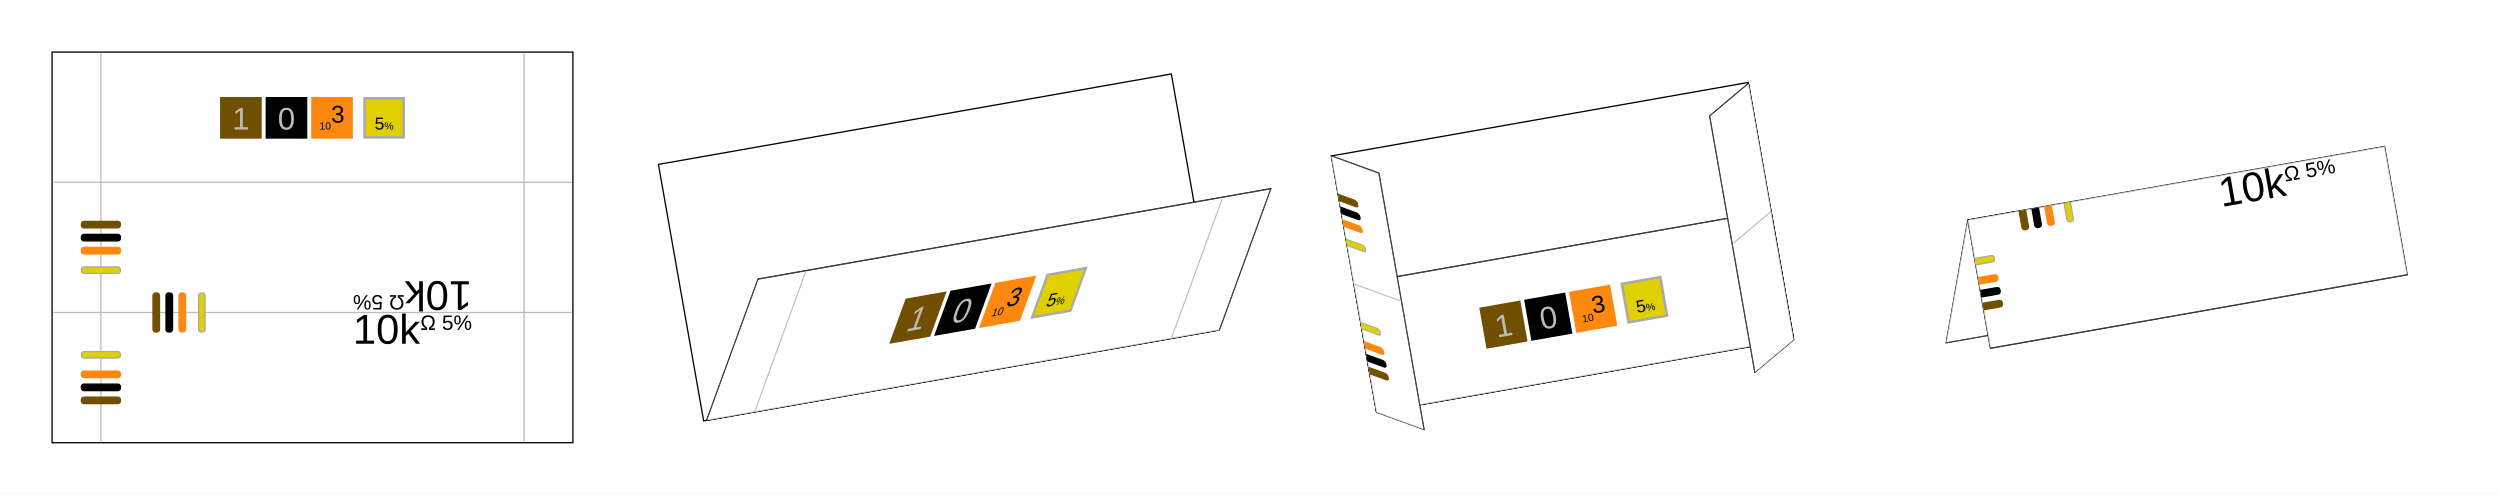
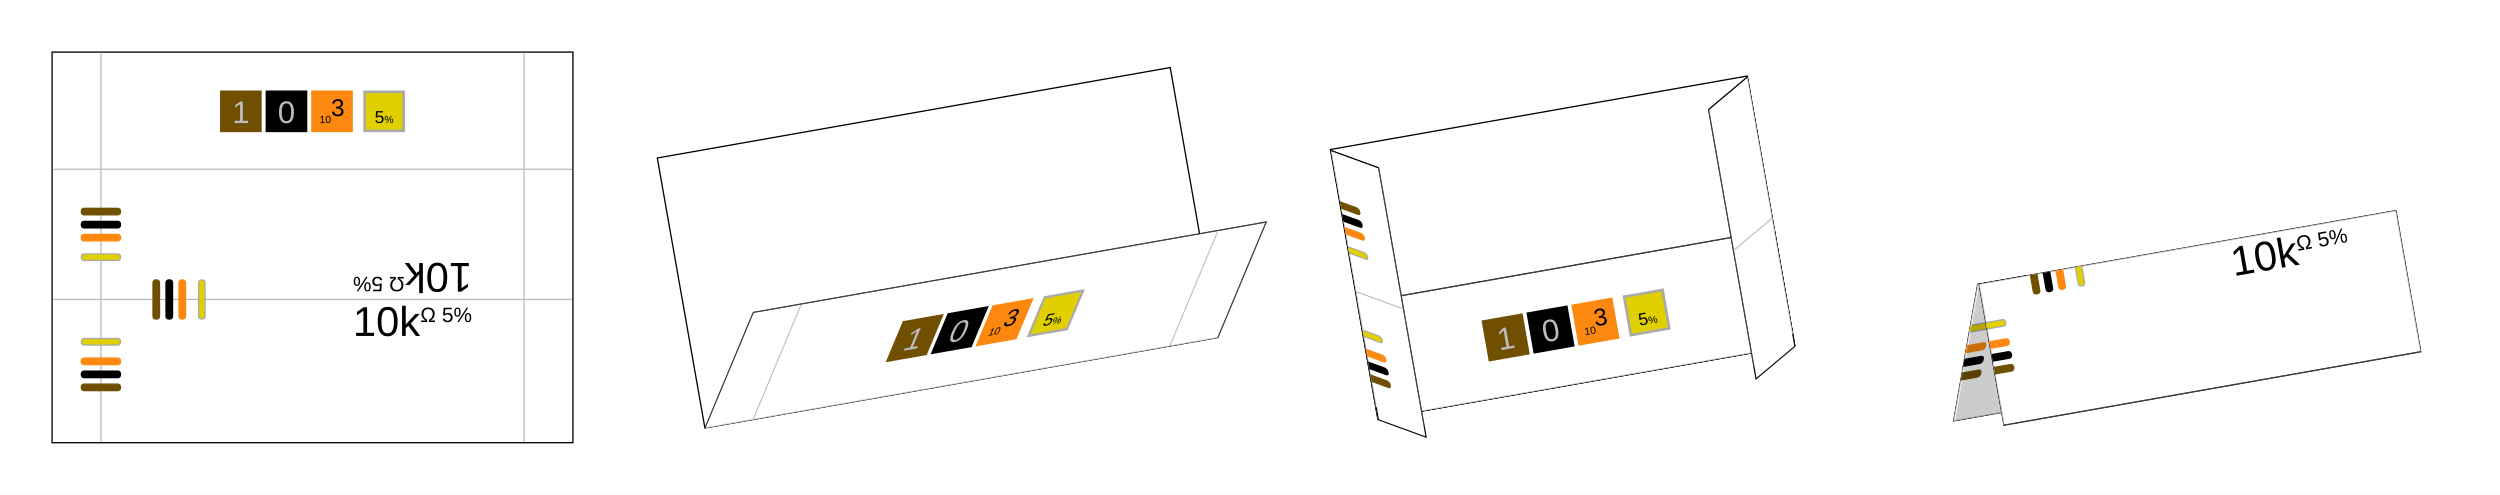
<svg xmlns="http://www.w3.org/2000/svg" xmlns:xlink="http://www.w3.org/1999/xlink" version="1.1" width="480" height="95">
  <defs>
    <style>
            text {
                font-family: Arial, sans-serif;
            }
            symbol {
                overflow: visible;
            }
            .background {
                fill: #FFF;
                stroke: none;
            }
            .cut {
                fill: none;
                stroke: #000;
                stroke-width: 1;
            }
            .fold {
                fill: none;
                stroke: #BBB;
                stroke-width: 1;
            }
            .bar {
                stroke: none;
                stroke-width: 1;
            }
            rect.Bk { fill: #000000; stroke: #000000; }
            rect.Bn { fill: #705000; stroke: #705000; }
            rect.Rd { fill: #E54444; stroke: #E54444; }
            rect.Og { fill: #FC8810; stroke: #FC8810; }
            rect.Yw { fill: #EEEE00; stroke: #EEEE00; }
            rect.Gn { fill: #00A000; stroke: #00A000; }
            rect.Bl { fill: #0000FF; stroke: #0000FF; }
            rect.Vt { fill: #C050DD; stroke: #C050DD; }
            rect.Gy { fill: #AAAAAA; stroke: #AAAAAA; }
            rect.Wt { fill: #FFFFFF; stroke: #AAAAAA; }
            rect.Gd { fill: #E0D000; stroke: #AAAAAA; }
            rect.Sr { fill: #DDDDDD; stroke: #AAAAAA; }
            symbol.box rect { stroke-width: 2; }
            symbol.box text { text-anchor: middle; }
            symbol.box.Bk text { fill: #BBBBBB; stroke: none; }
            symbol.box.Bn text { fill: #BBBBBB; stroke: none; }
            symbol.box.Bl text { fill: #BBBBBB; stroke: none; }
            symbol.box.multiplier tspan { baseline-shift: 4pt; }
            text.leaf1 { text-anchor: begin; }
            text.leaf2 { text-anchor: end; }
            .envelope text tspan { baseline-shift: 8pt; }
            rect.paper {
                fill: #FFF;
                stroke: #000;
                stroke-width: 0.25;
            }
        </style>
    <symbol id="hbar-Sr">
      <rect class="bar Sr" x="0" y="0" width="30" height="5" rx="2" ry="2" />
    </symbol>
    <symbol id="hbar-Gd">
      <rect class="bar Gd" x="0" y="0" width="30" height="5" rx="2" ry="2" />
    </symbol>
    <symbol id="hbar-Bk">
      <rect class="bar Bk" x="0" y="0" width="30" height="5" rx="2" ry="2" />
    </symbol>
    <symbol id="hbar-Bn">
      <rect class="bar Bn" x="0" y="0" width="30" height="5" rx="2" ry="2" />
    </symbol>
    <symbol id="hbar-Rd">
      <rect class="bar Rd" x="0" y="0" width="30" height="5" rx="2" ry="2" />
    </symbol>
    <symbol id="hbar-Og">
      <rect class="bar Og" x="0" y="0" width="30" height="5" rx="2" ry="2" />
    </symbol>
    <symbol id="hbar-Yw">
      <rect class="bar Yw" x="0" y="0" width="30" height="5" rx="2" ry="2" />
    </symbol>
    <symbol id="hbar-Gn">
      <rect class="bar Gn" x="0" y="0" width="30" height="5" rx="2" ry="2" />
    </symbol>
    <symbol id="hbar-Bl">
      <rect class="bar Bl" x="0" y="0" width="30" height="5" rx="2" ry="2" />
    </symbol>
    <symbol id="hbar-Vt">
      <rect class="bar Vt" x="0" y="0" width="30" height="5" rx="2" ry="2" />
    </symbol>
    <symbol id="hbar-Gy">
      <rect class="bar Gy" x="0" y="0" width="30" height="5" rx="2" ry="2" />
    </symbol>
    <symbol id="hbar-Wt">
      <rect class="bar Wt" x="0" y="0" width="30" height="5" rx="2" ry="2" />
    </symbol>
    <symbol id="vbar-Sr">
      <rect class="bar Sr" x="0" y="0" width="5" height="30" rx="2" ry="2" />
    </symbol>
    <symbol id="vbar-Gd">
      <rect class="bar Gd" x="0" y="0" width="5" height="30" rx="2" ry="2" />
    </symbol>
    <symbol id="vbar-Bk">
      <rect class="bar Bk" x="0" y="0" width="5" height="30" rx="2" ry="2" />
    </symbol>
    <symbol id="vbar-Bn">
      <rect class="bar Bn" x="0" y="0" width="5" height="30" rx="2" ry="2" />
    </symbol>
    <symbol id="vbar-Rd">
      <rect class="bar Rd" x="0" y="0" width="5" height="30" rx="2" ry="2" />
    </symbol>
    <symbol id="vbar-Og">
      <rect class="bar Og" x="0" y="0" width="5" height="30" rx="2" ry="2" />
    </symbol>
    <symbol id="vbar-Yw">
      <rect class="bar Yw" x="0" y="0" width="5" height="30" rx="2" ry="2" />
    </symbol>
    <symbol id="vbar-Gn">
      <rect class="bar Gn" x="0" y="0" width="5" height="30" rx="2" ry="2" />
    </symbol>
    <symbol id="vbar-Bl">
      <rect class="bar Bl" x="0" y="0" width="5" height="30" rx="2" ry="2" />
    </symbol>
    <symbol id="vbar-Vt">
      <rect class="bar Vt" x="0" y="0" width="5" height="30" rx="2" ry="2" />
    </symbol>
    <symbol id="vbar-Gy">
      <rect class="bar Gy" x="0" y="0" width="5" height="30" rx="2" ry="2" />
    </symbol>
    <symbol id="vbar-Wt">
      <rect class="bar Wt" x="0" y="0" width="5" height="30" rx="2" ry="2" />
    </symbol>
    <symbol id="box-digit-Bk" class="box digit Bk">
      <rect class="Bk" x="0" y="0" width="30" height="30" />
      <text x="15" y="24" font-size="18pt">0</text>
    </symbol>
    <symbol id="box-digit-Bn" class="box digit Bn">
      <rect class="Bn" x="0" y="0" width="30" height="30" />
      <text x="15" y="24" font-size="18pt">1</text>
    </symbol>
    <symbol id="box-digit-Rd" class="box digit Rd">
      <rect class="Rd" x="0" y="0" width="30" height="30" />
      <text x="15" y="24" font-size="18pt">2</text>
    </symbol>
    <symbol id="box-digit-Og" class="box digit Og">
      <rect class="Og" x="0" y="0" width="30" height="30" />
      <text x="15" y="24" font-size="18pt">3</text>
    </symbol>
    <symbol id="box-digit-Yw" class="box digit Yw">
      <rect class="Yw" x="0" y="0" width="30" height="30" />
      <text x="15" y="24" font-size="18pt">4</text>
    </symbol>
    <symbol id="box-digit-Gn" class="box digit Gn">
      <rect class="Gn" x="0" y="0" width="30" height="30" />
      <text x="15" y="24" font-size="18pt">5</text>
    </symbol>
    <symbol id="box-digit-Bl" class="box digit Bl">
      <rect class="Bl" x="0" y="0" width="30" height="30" />
      <text x="15" y="24" font-size="18pt">6</text>
    </symbol>
    <symbol id="box-digit-Vt" class="box digit Vt">
      <rect class="Vt" x="0" y="0" width="30" height="30" />
      <text x="15" y="24" font-size="18pt">7</text>
    </symbol>
    <symbol id="box-digit-Gy" class="box digit Gy">
      <rect class="Gy" x="0" y="0" width="30" height="30" />
      <text x="15" y="24" font-size="18pt">8</text>
    </symbol>
    <symbol id="box-digit-Wt" class="box digit Wt">
      <rect class="Wt" x="0" y="0" width="30" height="30" />
      <text x="15" y="24" font-size="18pt">9</text>
    </symbol>
    <symbol id="box-multiplier-Sr" class="box multiplier Sr">
      <rect class="Sr" x="0" y="0" width="30" height="30" />
      <text x="15" y="24" font-size="6pt">10<tspan font-size="14pt">-2</tspan>
      </text>
    </symbol>
    <symbol id="box-multiplier-Gd" class="box multiplier Gd">
      <rect class="Gd" x="0" y="0" width="30" height="30" />
      <text x="15" y="24" font-size="6pt">10<tspan font-size="14pt">-1</tspan>
      </text>
    </symbol>
    <symbol id="box-multiplier-Bk" class="box multiplier Bk">
      <rect class="Bk" x="0" y="0" width="30" height="30" />
      <text x="15" y="24" font-size="6pt">10<tspan font-size="14pt">0</tspan>
      </text>
    </symbol>
    <symbol id="box-multiplier-Bn" class="box multiplier Bn">
      <rect class="Bn" x="0" y="0" width="30" height="30" />
      <text x="15" y="24" font-size="6pt">10<tspan font-size="14pt">1</tspan>
      </text>
    </symbol>
    <symbol id="box-multiplier-Rd" class="box multiplier Rd">
      <rect class="Rd" x="0" y="0" width="30" height="30" />
      <text x="15" y="24" font-size="6pt">10<tspan font-size="14pt">2</tspan>
      </text>
    </symbol>
    <symbol id="box-multiplier-Og" class="box multiplier Og">
      <rect class="Og" x="0" y="0" width="30" height="30" />
      <text x="15" y="24" font-size="6pt">10<tspan font-size="14pt">3</tspan>
      </text>
    </symbol>
    <symbol id="box-multiplier-Yw" class="box multiplier Yw">
      <rect class="Yw" x="0" y="0" width="30" height="30" />
      <text x="15" y="24" font-size="6pt">10<tspan font-size="14pt">4</tspan>
      </text>
    </symbol>
    <symbol id="box-multiplier-Gn" class="box multiplier Gn">
      <rect class="Gn" x="0" y="0" width="30" height="30" />
      <text x="15" y="24" font-size="6pt">10<tspan font-size="14pt">5</tspan>
      </text>
    </symbol>
    <symbol id="box-multiplier-Bl" class="box multiplier Bl">
      <rect class="Bl" x="0" y="0" width="30" height="30" />
      <text x="15" y="24" font-size="6pt">10<tspan font-size="14pt">6</tspan>
      </text>
    </symbol>
    <symbol id="box-multiplier-Vt" class="box multiplier Vt">
      <rect class="Vt" x="0" y="0" width="30" height="30" />
      <text x="15" y="24" font-size="6pt">10<tspan font-size="14pt">7</tspan>
      </text>
    </symbol>
    <symbol id="box-multiplier-Gy" class="box multiplier Gy">
      <rect class="Gy" x="0" y="0" width="30" height="30" />
      <text x="15" y="24" font-size="6pt">10<tspan font-size="14pt">8</tspan>
      </text>
    </symbol>
    <symbol id="box-multiplier-Wt" class="box multiplier Wt">
      <rect class="Wt" x="0" y="0" width="30" height="30" />
      <text x="15" y="24" font-size="6pt">10<tspan font-size="14pt">9</tspan>
      </text>
    </symbol>
    <symbol id="box-tolerance-Sr" class="box tolerance Sr">
      <rect class="Sr" x="0" y="0" width="30" height="30" />
      <text x="15" y="24" font-size="10pt">10<tspan font-size="6pt">%</tspan>
      </text>
    </symbol>
    <symbol id="box-tolerance-Gd" class="box tolerance Gd">
      <rect class="Gd" x="0" y="0" width="30" height="30" />
      <text x="15" y="24" font-size="10pt">5<tspan font-size="6pt">%</tspan>
      </text>
    </symbol>
    <symbol id="box-tolerance-Bn" class="box tolerance Bn">
      <rect class="Bn" x="0" y="0" width="30" height="30" />
      <text x="15" y="24" font-size="10pt">1<tspan font-size="6pt">%</tspan>
      </text>
    </symbol>
    <symbol id="box-tolerance-Rd" class="box tolerance Rd">
      <rect class="Rd" x="0" y="0" width="30" height="30" />
      <text x="15" y="24" font-size="10pt">2<tspan font-size="6pt">%</tspan>
      </text>
    </symbol>
    <symbol id="box-tolerance-Gn" class="box tolerance Gn">
      <rect class="Gn" x="0" y="0" width="30" height="30" />
      <text x="15" y="24" font-size="10pt">½<tspan font-size="6pt">%</tspan>
      </text>
    </symbol>
    <symbol id="box-tolerance-Bl" class="box tolerance Bl">
      <rect class="Bl" x="0" y="0" width="30" height="30" />
      <text x="15" y="24" font-size="10pt">¼<tspan font-size="6pt">%</tspan>
      </text>
    </symbol>
    <symbol id="envelope">
      <rect class="paper" x="0" y="0" width="100" height="75" />
      <svg width="100" height="75" viewBox="0 0 400 300">
        <line class="fold" x1="37.5" x2="37.5" y1="1" y2="299" />
        <line class="fold" x1="362.5" x2="362.5" y1="1" y2="299" />
-         <line class="fold" x1="1" x2="399" y1="100" y2="100" />
-         <line class="fold" x1="1" x2="399" y1="200" y2="200" />
+         <line class="fold" x1="1" x2="399" y1="90" y2="90" />
+         <line class="fold" x1="1" x2="399" y1="190" y2="190" />
        <g class="envelope">
-           <text class="leaf1" x="322.5" y="200" font-size="24pt" transform="rotate(180 322.5,188)">10k<tspan font-size="12pt">Ω 5%</tspan>
+           <text class="leaf1" x="322.5" y="186" font-size="24pt" transform="rotate(180 322.5,174)">10k<tspan font-size="12pt">Ω 5%</tspan>
          </text>
-           <text class="leaf2" x="322.5" y="224" font-size="24pt">10k<tspan font-size="12pt">Ω 5%</tspan>
+           <text class="leaf2" x="322.5" y="218" font-size="24pt">10k<tspan font-size="12pt">Ω 5%</tspan>
          </text>
-           <use x="77.5" y="185" xlink:href="#vbar-Bn" />
-           <use x="22.5" y="130" xlink:href="#hbar-Bn" />
-           <use x="22.5" y="265" xlink:href="#hbar-Bn" />
-           <use x="130" y="35.5" xlink:href="#box-digit-Bn" />
-           <use x="87.5" y="185" xlink:href="#vbar-Bk" />
-           <use x="22.5" y="140" xlink:href="#hbar-Bk" />
-           <use x="22.5" y="255" xlink:href="#hbar-Bk" />
-           <use x="165" y="35.5" xlink:href="#box-digit-Bk" />
-           <use x="97.5" y="185" xlink:href="#vbar-Og" />
-           <use x="22.5" y="150" xlink:href="#hbar-Og" />
-           <use x="22.5" y="245" xlink:href="#hbar-Og" />
-           <use x="200" y="35.5" xlink:href="#box-multiplier-Og" />
-           <use x="112.5" y="185" xlink:href="#vbar-Gd" />
-           <use x="22.5" y="165" xlink:href="#hbar-Gd" />
-           <use x="22.5" y="230" xlink:href="#hbar-Gd" />
-           <use x="240" y="35.5" xlink:href="#box-tolerance-Gd" />
+           <use x="77.5" y="175" xlink:href="#vbar-Bn" />
+           <use x="22.5" y="120" xlink:href="#hbar-Bn" />
+           <use x="22.5" y="255" xlink:href="#hbar-Bn" />
+           <use x="130" y="30.5" xlink:href="#box-digit-Bn" />
+           <use x="87.5" y="175" xlink:href="#vbar-Bk" />
+           <use x="22.5" y="130" xlink:href="#hbar-Bk" />
+           <use x="22.5" y="245" xlink:href="#hbar-Bk" />
+           <use x="165" y="30.5" xlink:href="#box-digit-Bk" />
+           <use x="97.5" y="175" xlink:href="#vbar-Og" />
+           <use x="22.5" y="140" xlink:href="#hbar-Og" />
+           <use x="22.5" y="235" xlink:href="#hbar-Og" />
+           <use x="200" y="30.5" xlink:href="#box-multiplier-Og" />
+           <use x="112.5" y="175" xlink:href="#vbar-Gd" />
+           <use x="22.5" y="155" xlink:href="#hbar-Gd" />
+           <use x="22.5" y="220" xlink:href="#hbar-Gd" />
+           <use x="240" y="30.5" xlink:href="#box-tolerance-Gd" />
        </g>
      </svg>
    </symbol>
    <symbol id="envelope-leaf0">
      <clipPath id="envelope-clip-leaf0">
-         <rect x="9.375" y="0" width="81.25" height="25" />
-       </clipPath>
-       <rect class="paper" x="0" y="0" width="81.25" height="25" />
+         <rect x="9.375" y="0" width="81.25" height="22.5" />
+       </clipPath>
+       <rect class="paper" x="0" y="0" width="81.25" height="22.5" />
      <use x="0" y="0" transform="translate(-9.375 0)" clip-path="url(#envelope-clip-leaf0)" xlink:href="#envelope" />
    </symbol>
    <symbol id="envelope-leaf0-full">
      <clipPath id="envelope-clip-leaf0-full">
-         <rect x="0" y="0" width="100" height="25" />
-       </clipPath>
-       <rect class="paper" x="0" y="0" width="100" height="25" />
+         <rect x="0" y="0" width="100" height="22.5" />
+       </clipPath>
+       <rect class="paper" x="0" y="0" width="100" height="22.5" />
      <use x="0" y="0" clip-path="url(#envelope-clip-leaf0-full)" xlink:href="#envelope" />
    </symbol>
    <symbol id="envelope-leaf2">
      <clipPath id="envelope-clip-leaf2">
-         <rect x="9.375" y="50" width="81.25" height="25" />
-       </clipPath>
-       <rect class="paper" x="0" y="0" width="81.25" height="25" />
-       <use x="0" y="0" transform="translate(-9.375 -50)" clip-path="url(#envelope-clip-leaf2)" xlink:href="#envelope" />
+         <rect x="9.375" y="47.5" width="81.25" height="27.5" />
+       </clipPath>
+       <rect class="paper" x="0" y="0" width="81.25" height="27.5" />
+       <use x="0" y="0" transform="translate(-9.375 -47.5)" clip-path="url(#envelope-clip-leaf2)" xlink:href="#envelope" />
    </symbol>
    <symbol id="envelope-bside-leaf12">
-       <rect class="paper" x="0" y="0" width="81.25" height="50" />
+       <rect class="paper" x="0" y="0" width="81.25" height="52.5" />
    </symbol>
    <symbol id="envelope-bside-leaf12-full">
-       <rect class="paper" x="0" y="0" width="100" height="50" />
-     </symbol>
-     <symbol id="envelope-rfold2">
-       <clipPath id="envelope-clip-rfold2">
-         <rect x="90.625" y="50" width="9.375" height="25" />
+       <rect class="paper" x="0" y="0" width="100" height="52.5" />
+     </symbol>
+     <symbol id="envelope-lfold1">
+       <clipPath id="envelope-clip-lfold1">
+         <rect x="0" y="22.5" width="9.375" height="25" />
      </clipPath>
      <rect class="paper" x="0" y="0" width="9.375" height="25" />
-       <use x="0" y="0" transform="translate(-90.625 -50)" clip-path="url(#envelope-clip-rfold2)" xlink:href="#envelope" />
+       <use x="0" y="0" transform="translate(0 -22.5)" clip-path="url(#envelope-clip-lfold1)" xlink:href="#envelope" />
    </symbol>
    <symbol id="envelope-lfold12">
      <clipPath id="envelope-clip-lfold12">
-         <rect x="0" y="25" width="9.375" height="50" />
-       </clipPath>
-       <rect class="paper" x="0" y="0" width="9.375" height="50" />
-       <line class="fold" x1="0" x2="9.375" y1="25" y2="25" />
-       <use x="0" y="0" transform="translate(0 -25)" clip-path="url(#envelope-clip-lfold12)" xlink:href="#envelope" />
+         <rect x="0" y="25" width="9.375" height="52.5" />
+       </clipPath>
+       <rect class="paper" x="0" y="0" width="9.375" height="52.5" />
+       <line class="fold" x1="0" x2="9.375" y1="22.5" y2="22.5" />
+       <use x="0" y="0" transform="translate(0 -22.5)" clip-path="url(#envelope-clip-lfold12)" xlink:href="#envelope" />
    </symbol>
    <symbol id="envelope-rfold12">
      <clipPath id="envelope-clip-rfold12">
-         <rect x="90.625" y="25" width="9.375" height="50" />
-       </clipPath>
-       <rect class="paper" x="0" y="0" width="9.375" height="50" />
-       <line class="fold" x1="0" x2="9.375" y1="25" y2="25" />
-       <use x="0" y="0" transform="translate(-90.625 -25)" clip-path="url(#envelope-clip-rfold12)" xlink:href="#envelope" />
+         <rect x="90.625" y="25" width="9.375" height="52.5" />
+       </clipPath>
+       <rect class="paper" x="0" y="0" width="9.375" height="52.5" />
+       <line class="fold" x1="0" x2="9.375" y1="22.5" y2="22.5" />
+       <use x="0" y="0" transform="translate(-90.625 -22.5)" clip-path="url(#envelope-clip-rfold12)" xlink:href="#envelope" />
    </symbol>
  </defs>
  <rect class="background" x="0" y="0" width="480" height="95" />
  <use x="10" y="10" xlink:href="#envelope" />
-   <g id="instructions-step1" x="130" y="10" transform="rotate(-10 180,47.5)">
-     <use x="0" y="0" transform="                 translate(130 22.5)             " xlink:href="#envelope-bside-leaf12-full" />
-     <use x="0" y="0" transform="                 translate(145 47.5)                 skewX(-30)             " xlink:href="#envelope-leaf0-full" />
+   <g id="instructions-step1" x="130" y="10" width="100" height="75" transform="         rotate(-10 180,47.5)         translate(130 10)         ">
+     <use x="0" y="11.25" width="100" height="52.5" xlink:href="#envelope-bside-leaf12-full" />
+     <use x="0" y="0" width="100" height="22.5" transform="                 scale(1 0.9)                 skewX(-30)                 translate(41 48.5)             " xlink:href="#envelope-leaf0-full" />
  </g>
-   <g id="instructions-step2" transform="rotate(-10 300,47.5)">
-     <use x="0" y="0" transform="                 translate(259.375 22.5)             " xlink:href="#envelope-bside-leaf12" />
-     <use x="0" y="0" transform="                 translate(259.375 47.5)             " xlink:href="#envelope-leaf0" />
-     <use x="0" y="0" transform="                 translate(259.375 22.5)                 rotate(180 4.6875,25)                 skewY(30)                 scale(0.9 1)                 translate(1.1 -5.4)             " xlink:href="#envelope-lfold12" />
-     <use x="0" y="0" transform="                 translate(332.25 27.5)                 rotate(180 4.6875,25)                 skewY(-30)                 scale(0.9 1)                 translate(1.1 5.4)             " xlink:href="#envelope-rfold12" />
+   <g id="instructions-step2" x="250" y="10" width="100" height="75" transform="         rotate(-10 300,47.5)         translate(250 10)         ">
+     <use x="9.375" y="11.25" width="81.25" height="52.5" xlink:href="#envelope-bside-leaf12" />
+     <use x="9.375" y="41.25" xlink:href="#envelope-leaf0" />
+     <use x="9.375" y="11.25" width="9.375" height="52.5" transform="             rotate(180 14.0625,37.5)             skewY(30)             scale(0.9 1)             translate(2 -11)             " xlink:href="#envelope-lfold12" />
+     <use x="81.25" y="11.25" transform="                 rotate(180 85.9375,37.5)                 skewY(-30)                 scale(0.9 1)                 translate(9 46.7)             " xlink:href="#envelope-rfold12" />
  </g>
-   <g id="instructions-step3" transform="rotate(-10 420,47.5)">
-     <use x="0" y="0" transform="                 translate(379.375 35)                 skewX(-20)                 scale(1 0.9)             " xlink:href="#envelope-rfold2" />
-     <use x="0" y="0" transform="                 translate(379.375 35)             " xlink:href="#envelope-leaf2" />
+   <g id="instructions-step3" x="370" y="10" width="100" height="75" transform="         rotate(-10 420,47.5)         translate(370 10)         ">
+     <use x="0" y="0" transform="             rotate(180 14.0625,50)             translate(18.75 37.5)             skewX(-20)             " xlink:href="#envelope-lfold1" />
+     <rect x="0" y="0" width="9.375" height="25" transform="             translate(9.375 37.5)             skewX(-20)             " fill="#000" fill-opacity="0.2" />
+     <use x="0" y="0" transform="             translate(9.375 37.5)             " xlink:href="#envelope-leaf2" />
  </g>
</svg>
